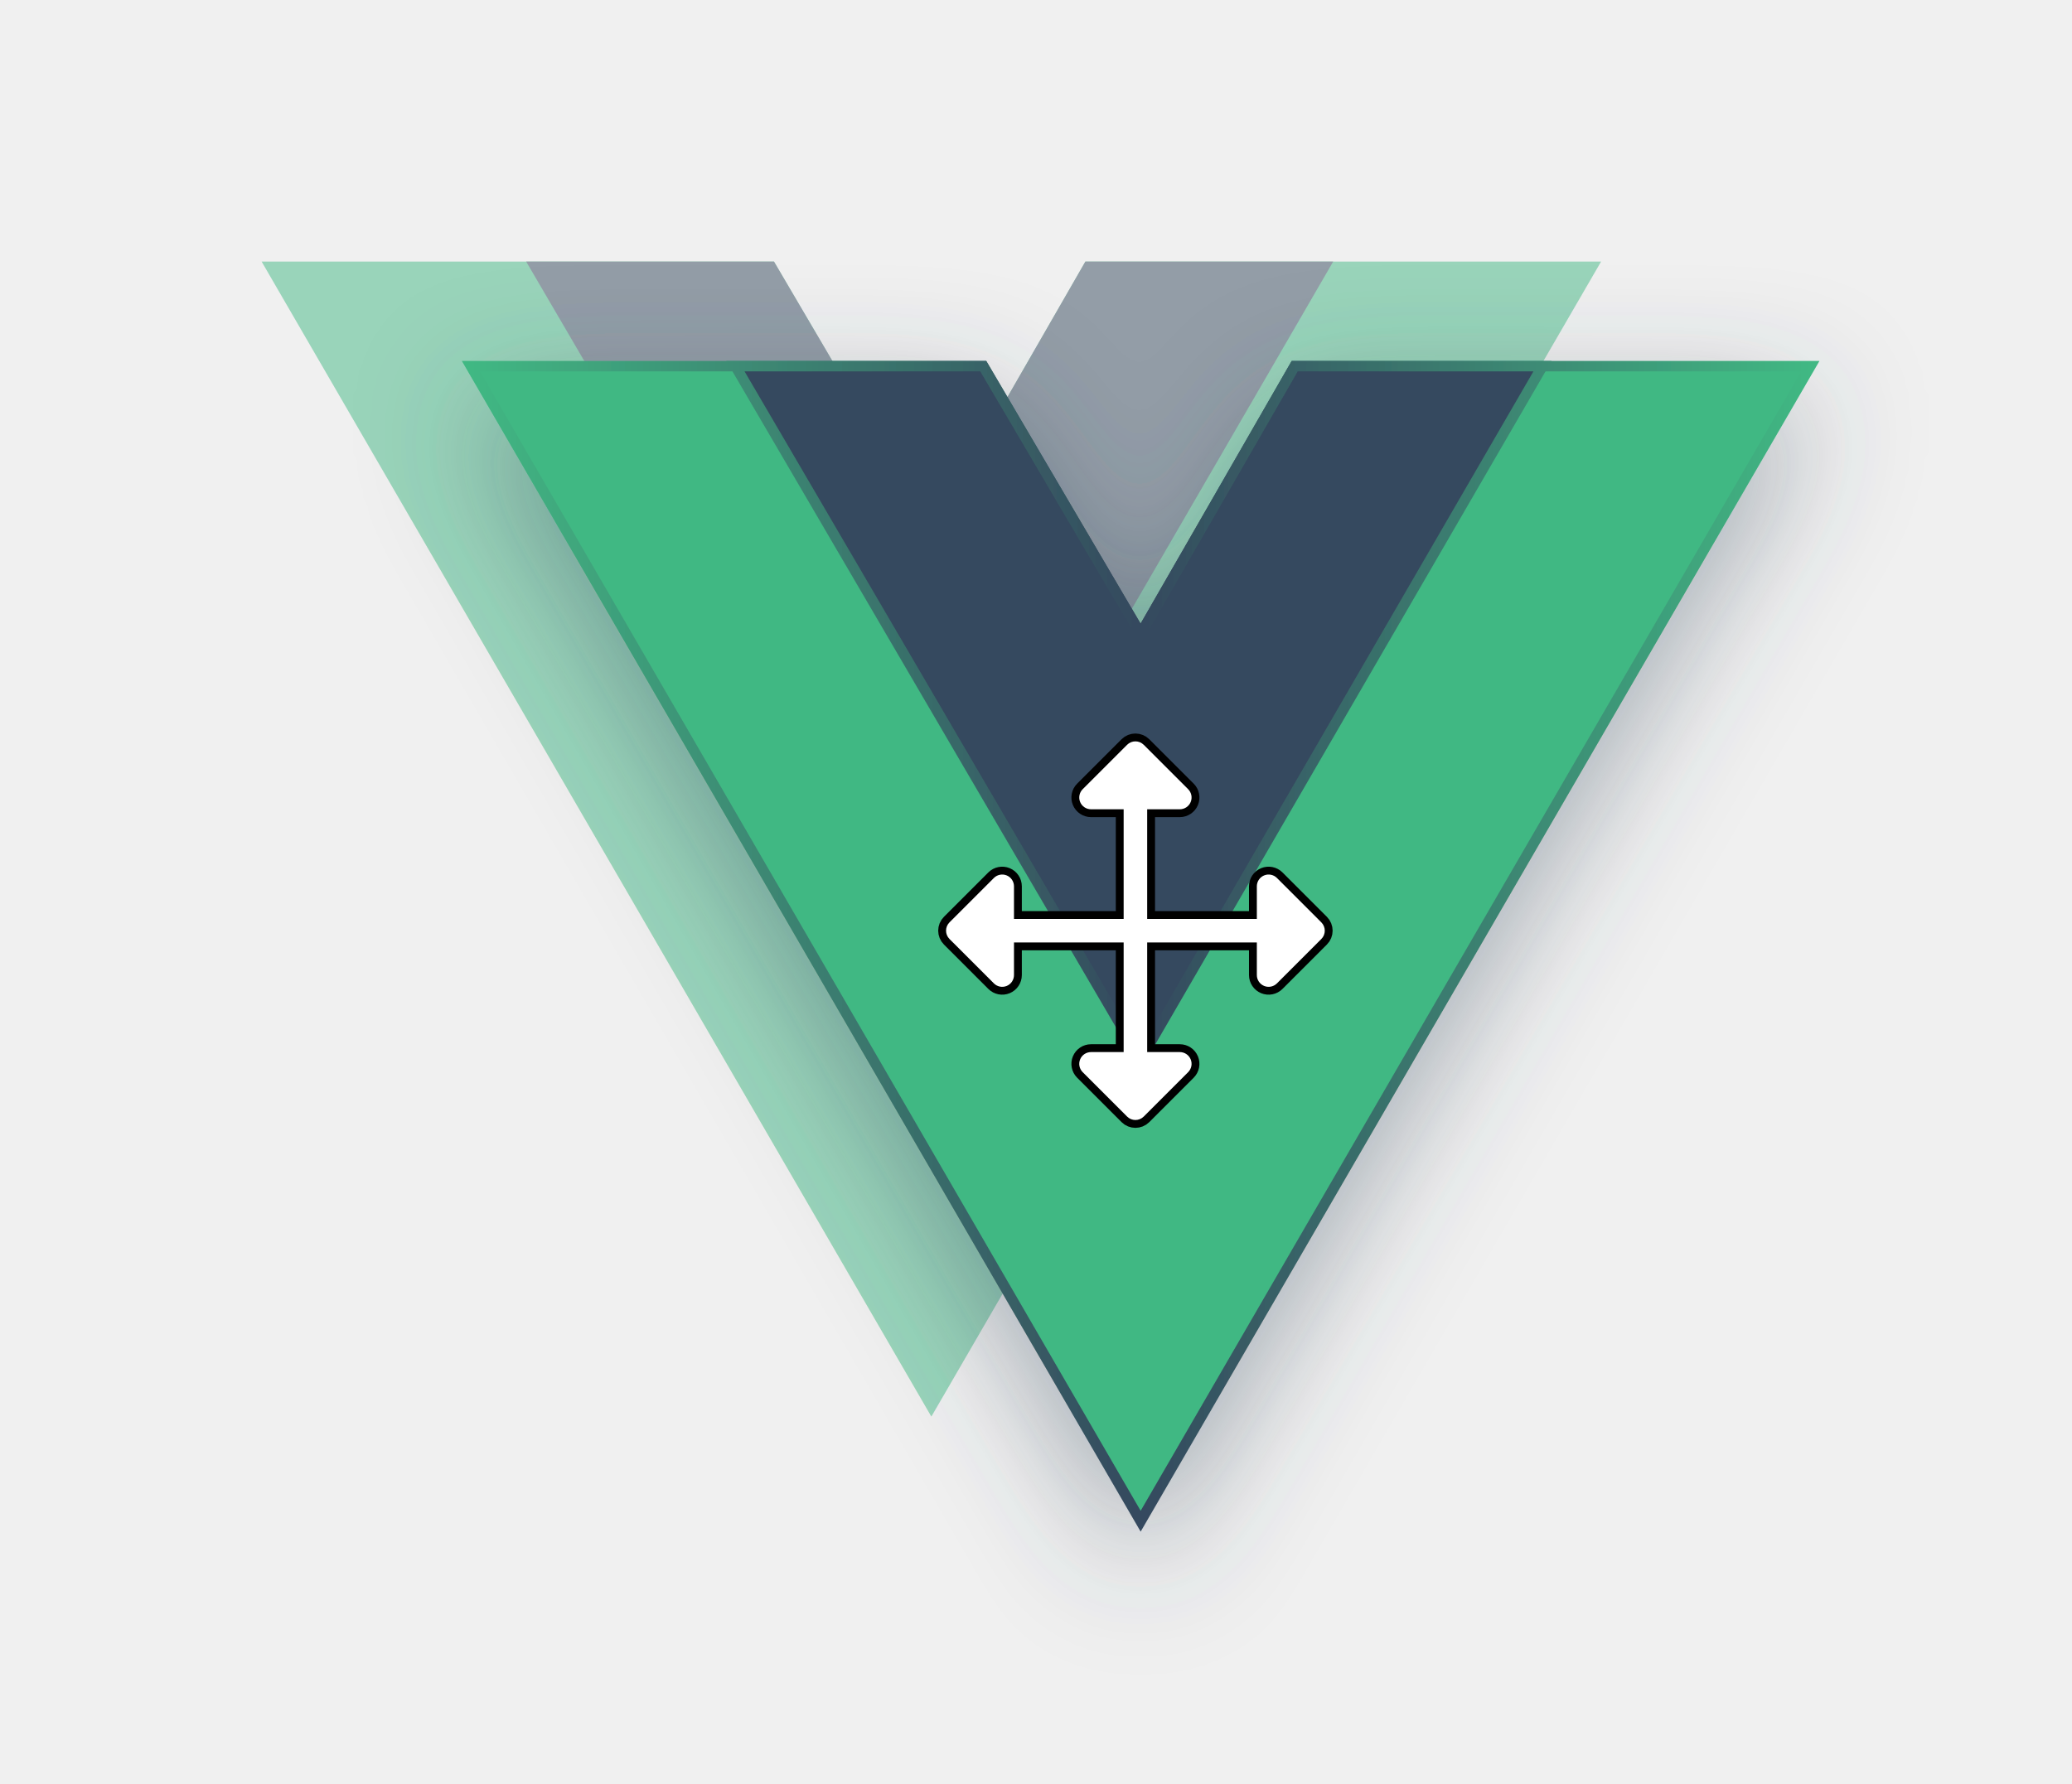
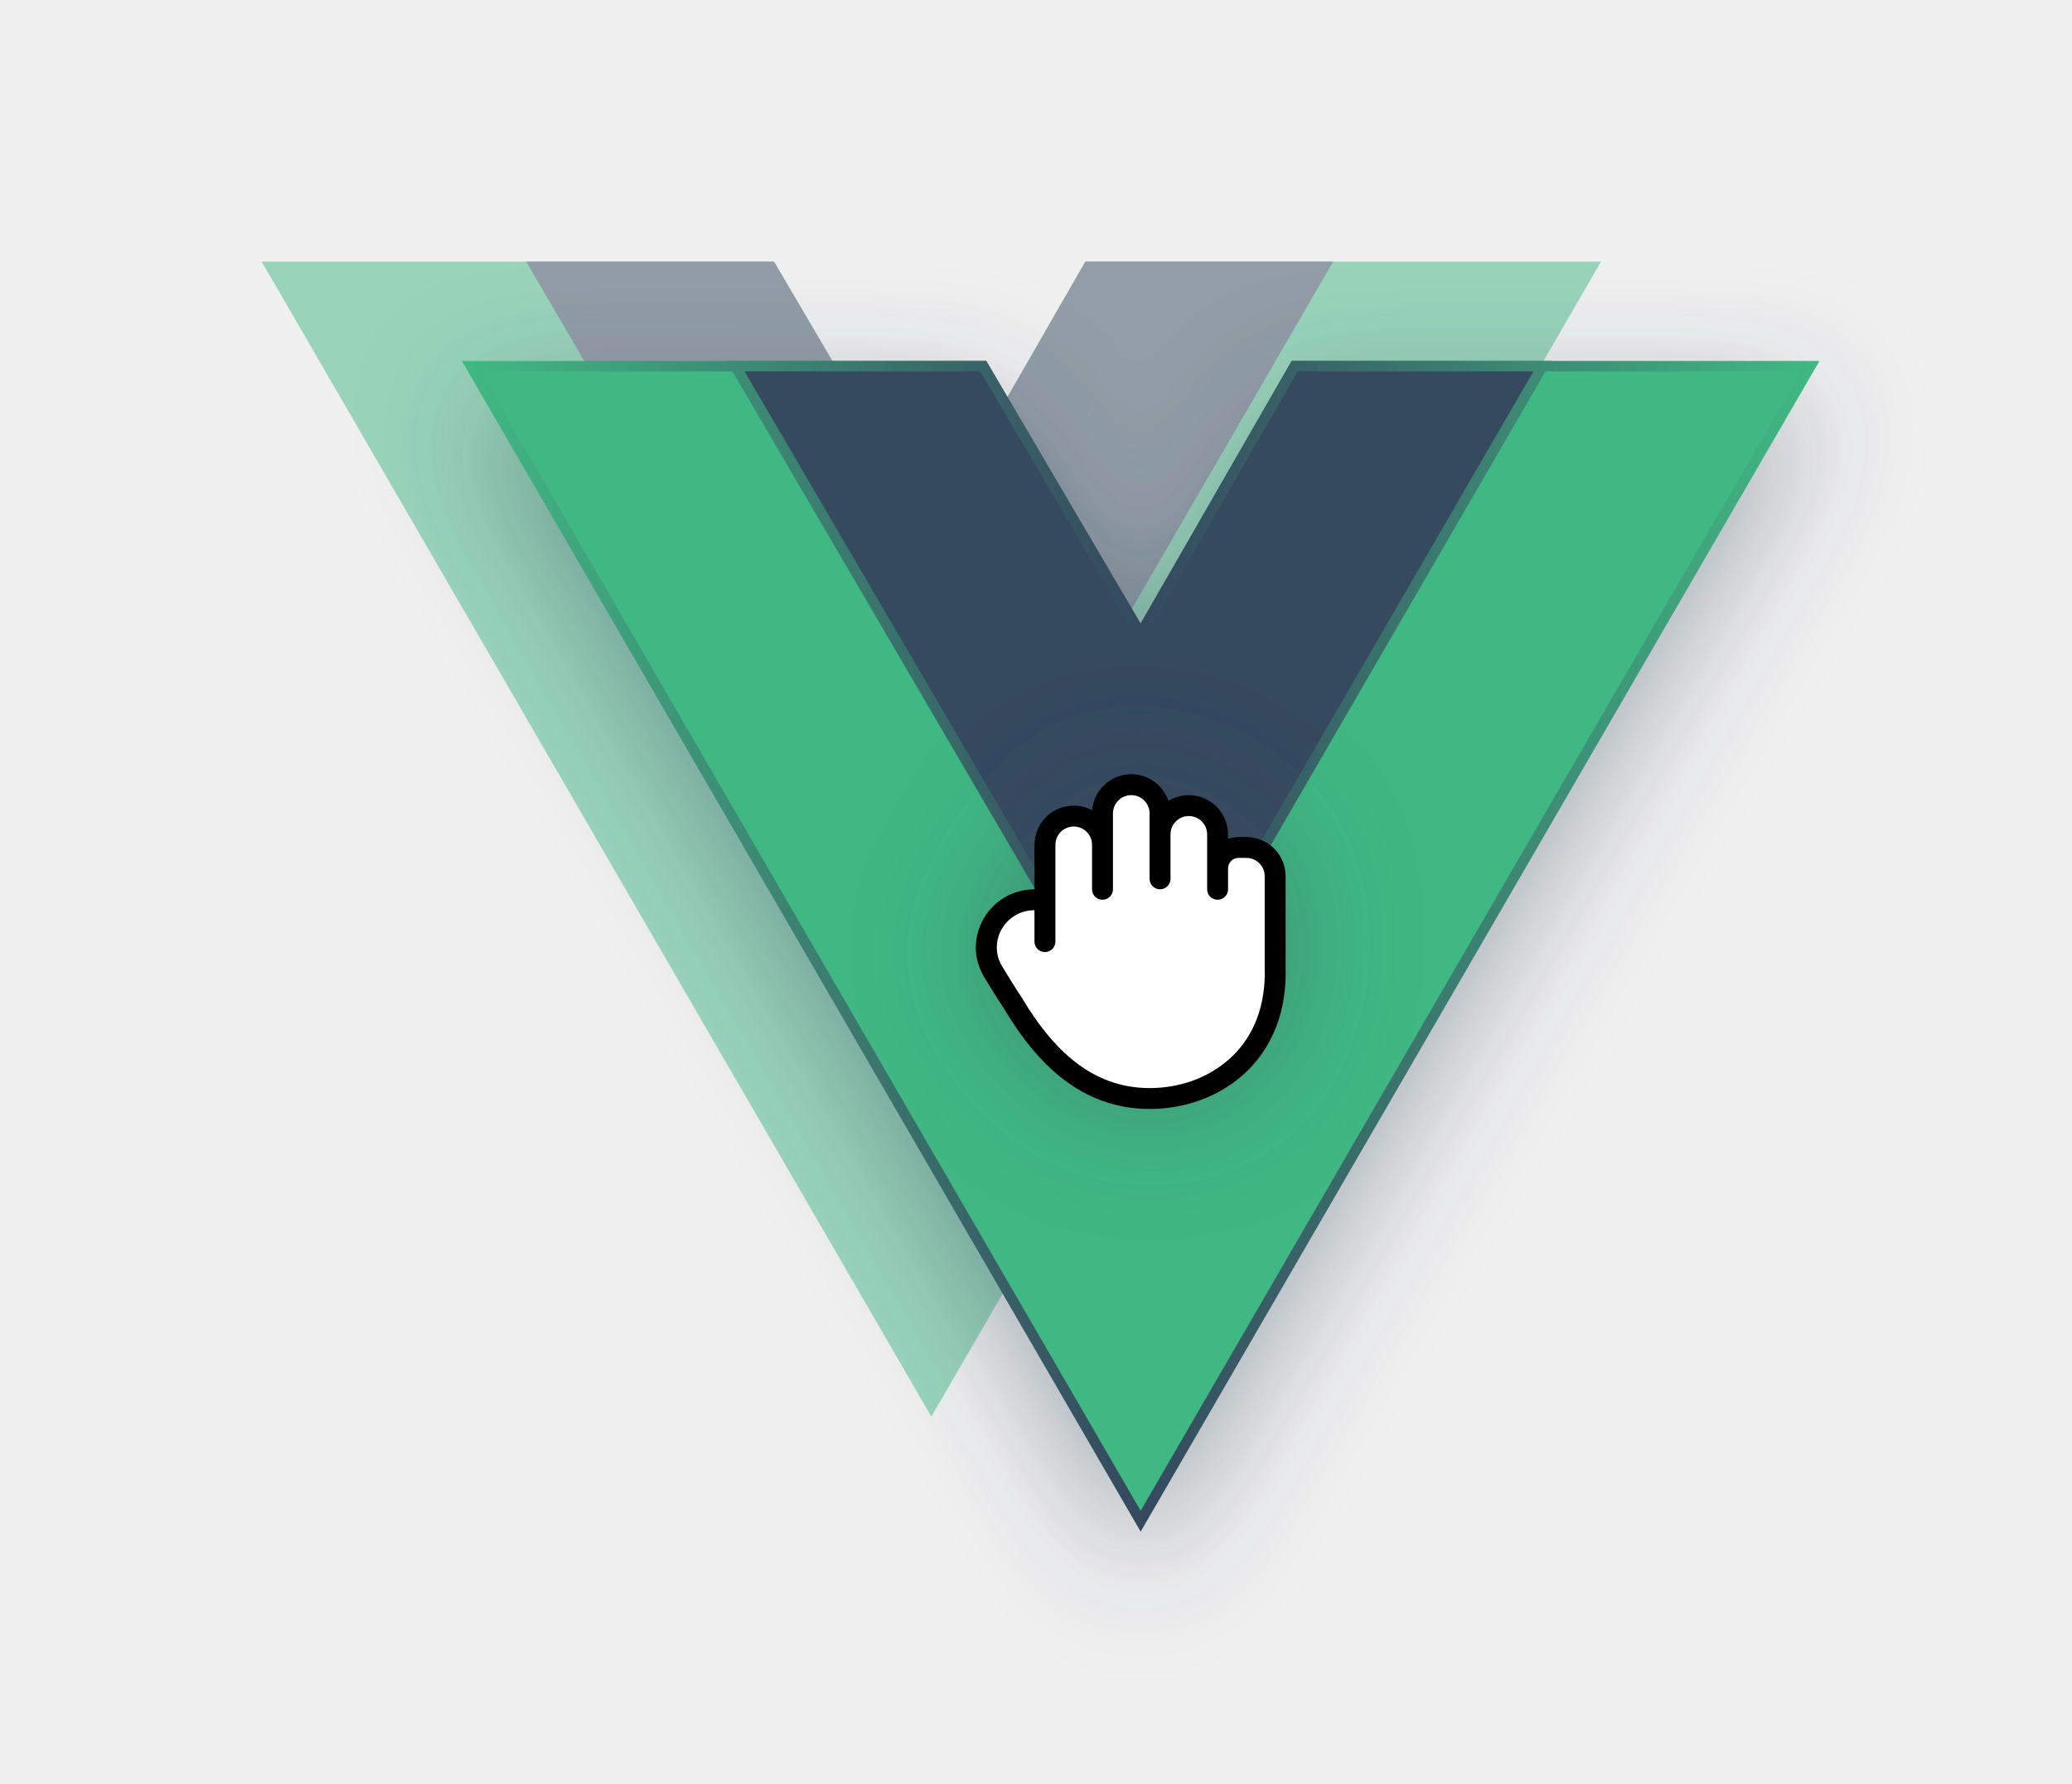
<svg xmlns="http://www.w3.org/2000/svg" width="396" height="341" viewBox="-50 -50 396 341" fill="none">
  <defs>
    <linearGradient id="vueGradient" gradientUnits="userSpaceOnUse" x1="0" y1="0" x2="256" y2="0">
      <stop offset="0%" style="stop-color: #41b883">
        <animate attributeName="offset" values="-0.5;0.5;-0.5" dur="3s" repeatCount="indefinite" />
      </stop>
      <stop offset="50%" style="stop-color: #35495e">
        <animate attributeName="offset" values="0;1;0" dur="3s" repeatCount="indefinite" />
      </stop>
      <stop offset="100%" style="stop-color: #41b883">
        <animate attributeName="offset" values="0.5;1.5;0.5" dur="3s" repeatCount="indefinite" />
      </stop>
    </linearGradient>
    <filter id="shadow" x="-50%" y="-50%" width="200%" height="200%">
      <feDropShadow dx="0" dy="8" stdDeviation="12" flood-color="#35495E" flood-opacity="0.4" />
    </filter>
+     <filter id="cursorShadow" x="-50%" y="-50%" width="200%" height="200%">
+       <feDropShadow dx="0" dy="0" stdDeviation="3" flood-color="#35495E" flood-opacity="0.4" />
+     </filter>
  </defs>
  <g opacity="0.5">
    <path d="M157.44 0L128 51.2L97.92 0H0L128 220.8L256 0H157.44Z" fill="#41B883" />
    <path d="M157.44 0L128 51.2L97.92 0H50.56L128 132.48L204.8 0H157.44Z" fill="#35495E" />
  </g>
  <g transform="translate(40, 20)" filter="url(#shadow)">
    <path d="M157.44 0L128 51.2L97.92 0H0L128 220.8L256 0H157.44Z" fill="#41B883" stroke="url(#vueGradient)" stroke-width="2" />
    <path d="M157.44 0L128 51.2L97.92 0H50.56L128 132.48L204.8 0H157.44Z" fill="#35495E" stroke="url(#vueGradient)" stroke-width="2" />
  </g>
-   <g transform="translate(167, 77) scale(3) rotate(45)">
-     <g stroke="black" stroke-width="1">
-       <g fill="rgba(0,0,0,0.2)">
-         <path d="M3.25 4A.75.75 0 0 1 4 3.25h4a.75.75 0 0 1 .53 1.28L7.06 6l5.47 5.47a.75.75 0 1 1-1.06 1.06L6 7.06L4.53 8.53A.75.75 0 0 1 3.25 8z" />
-         <path d="M3.25 20c0 .414.336.75.75.75h4a.75.75 0 0 0 .53-1.28L7.06 18l5.47-5.47a.75.75 0 1 0-1.06-1.06L6 16.94l-1.47-1.47a.75.75 0 0 0-1.28.53z" />
-         <path d="M20.75 4a.75.75 0 0 0-.75-.75h-4a.75.75 0 0 0-.53 1.28L16.94 6l-5.47 5.47a.75.75 0 1 0 1.06 1.06L18 7.06l1.47 1.47A.75.75 0 0 0 20.75 8z" />
-         <path d="M20.75 20a.75.75 0 0 1-.75.75h-4a.75.75 0 0 1-.53-1.28L16.94 18l-5.47-5.47a.75.75 0 1 1 1.06-1.06L18 16.94l1.47-1.47a.75.75 0 0 1 1.28.53z" />
+   <g transform="translate(130, 90) scale(4)" style="color: white">
+     <g fill="white" filter="url(#cursorShadow)">
+       <g opacity="1" transform="translate(-1.5, 0)">
+         <path d="M17.318 11.75c0 3.037-3.515 5.466-6 5.466s-7.5-3.429-7.5-6.466c0-1.935.233-1.98 2.5-2.5c.47-.108.208-3.775 1-4c1.5-.426 2.881-1.326 3.5-1.5c1 .5 2.204 1.06 2.5 1c1.665-.333 1 2.5 3 2c1.419.878 1 4.086 1 6" />
      </g>
-     </g>
-     <g>
-       <g fill="white">
-         <path d="M3.25 4A.75.75 0 0 1 4 3.25h4a.75.75 0 0 1 .53 1.28L7.06 6l5.47 5.47a.75.75 0 1 1-1.06 1.06L6 7.06L4.53 8.53A.75.75 0 0 1 3.25 8z" />
-         <path d="M3.25 20c0 .414.336.75.75.75h4a.75.75 0 0 0 .53-1.28L7.06 18l5.47-5.47a.75.75 0 1 0-1.06-1.06L6 16.94l-1.47-1.47a.75.75 0 0 0-1.28.53z" />
-         <path d="M20.75 4a.75.75 0 0 0-.75-.75h-4a.75.75 0 0 0-.53 1.28L16.94 6l-5.47 5.47a.75.75 0 1 0 1.06 1.06L18 7.06l1.47 1.47A.75.75 0 0 0 20.75 8z" />
-         <path d="M20.75 20a.75.75 0 0 1-.75.75h-4a.75.75 0 0 1-.53-1.28L16.94 18l-5.47-5.47a.75.75 0 1 1 1.06-1.06L18 16.94l1.47-1.47a.75.75 0 0 1 1.28.53z" />
-       </g>
+       <path d="M7.183 3.72a1.875 1.875 0 0 1 3.645-.448a1.875 1.875 0 0 1 2.849 1.603v.21q.235-.084.5-.085h.375c1.035 0 1.875.84 1.875 1.875v4.56l.004.065c0 2.136-.806 3.774-2.043 4.874C13.16 17.465 11.538 18 9.931 18c-3.264 0-5.394-2.187-6.923-4.733a47 47 0 0 1-.978-1.559C.898 9.842 2.269 7.503 4.427 7.5V5.375A1.875 1.875 0 0 1 7.183 3.72m-.006 1.655a.875.875 0 1 0-1.75 0V10a.5.5 0 0 1-1 0V8.5c-1.403.003-2.257 1.51-1.542 2.69c.357.59.697 1.135.962 1.533l.006.01l.007.01C5.33 15.193 7.199 17 9.93 17c1.394 0 2.771-.465 3.794-1.374c1.001-.89 1.69-2.23 1.707-4.062l-.004-.064V6.875A.875.875 0 0 0 14.552 6h-.375a.5.5 0 0 0-.5.5v1a.5.5 0 1 1-1 0V4.875a.875.875 0 1 0-1.75 0V7a.5.5 0 1 1-1 0V3.875a.875.875 0 1 0-1.75 0V7.5a.5.5 0 0 1-1 0z" clip-rule="evenodd" fill="black" />
    </g>
  </g>
</svg>
